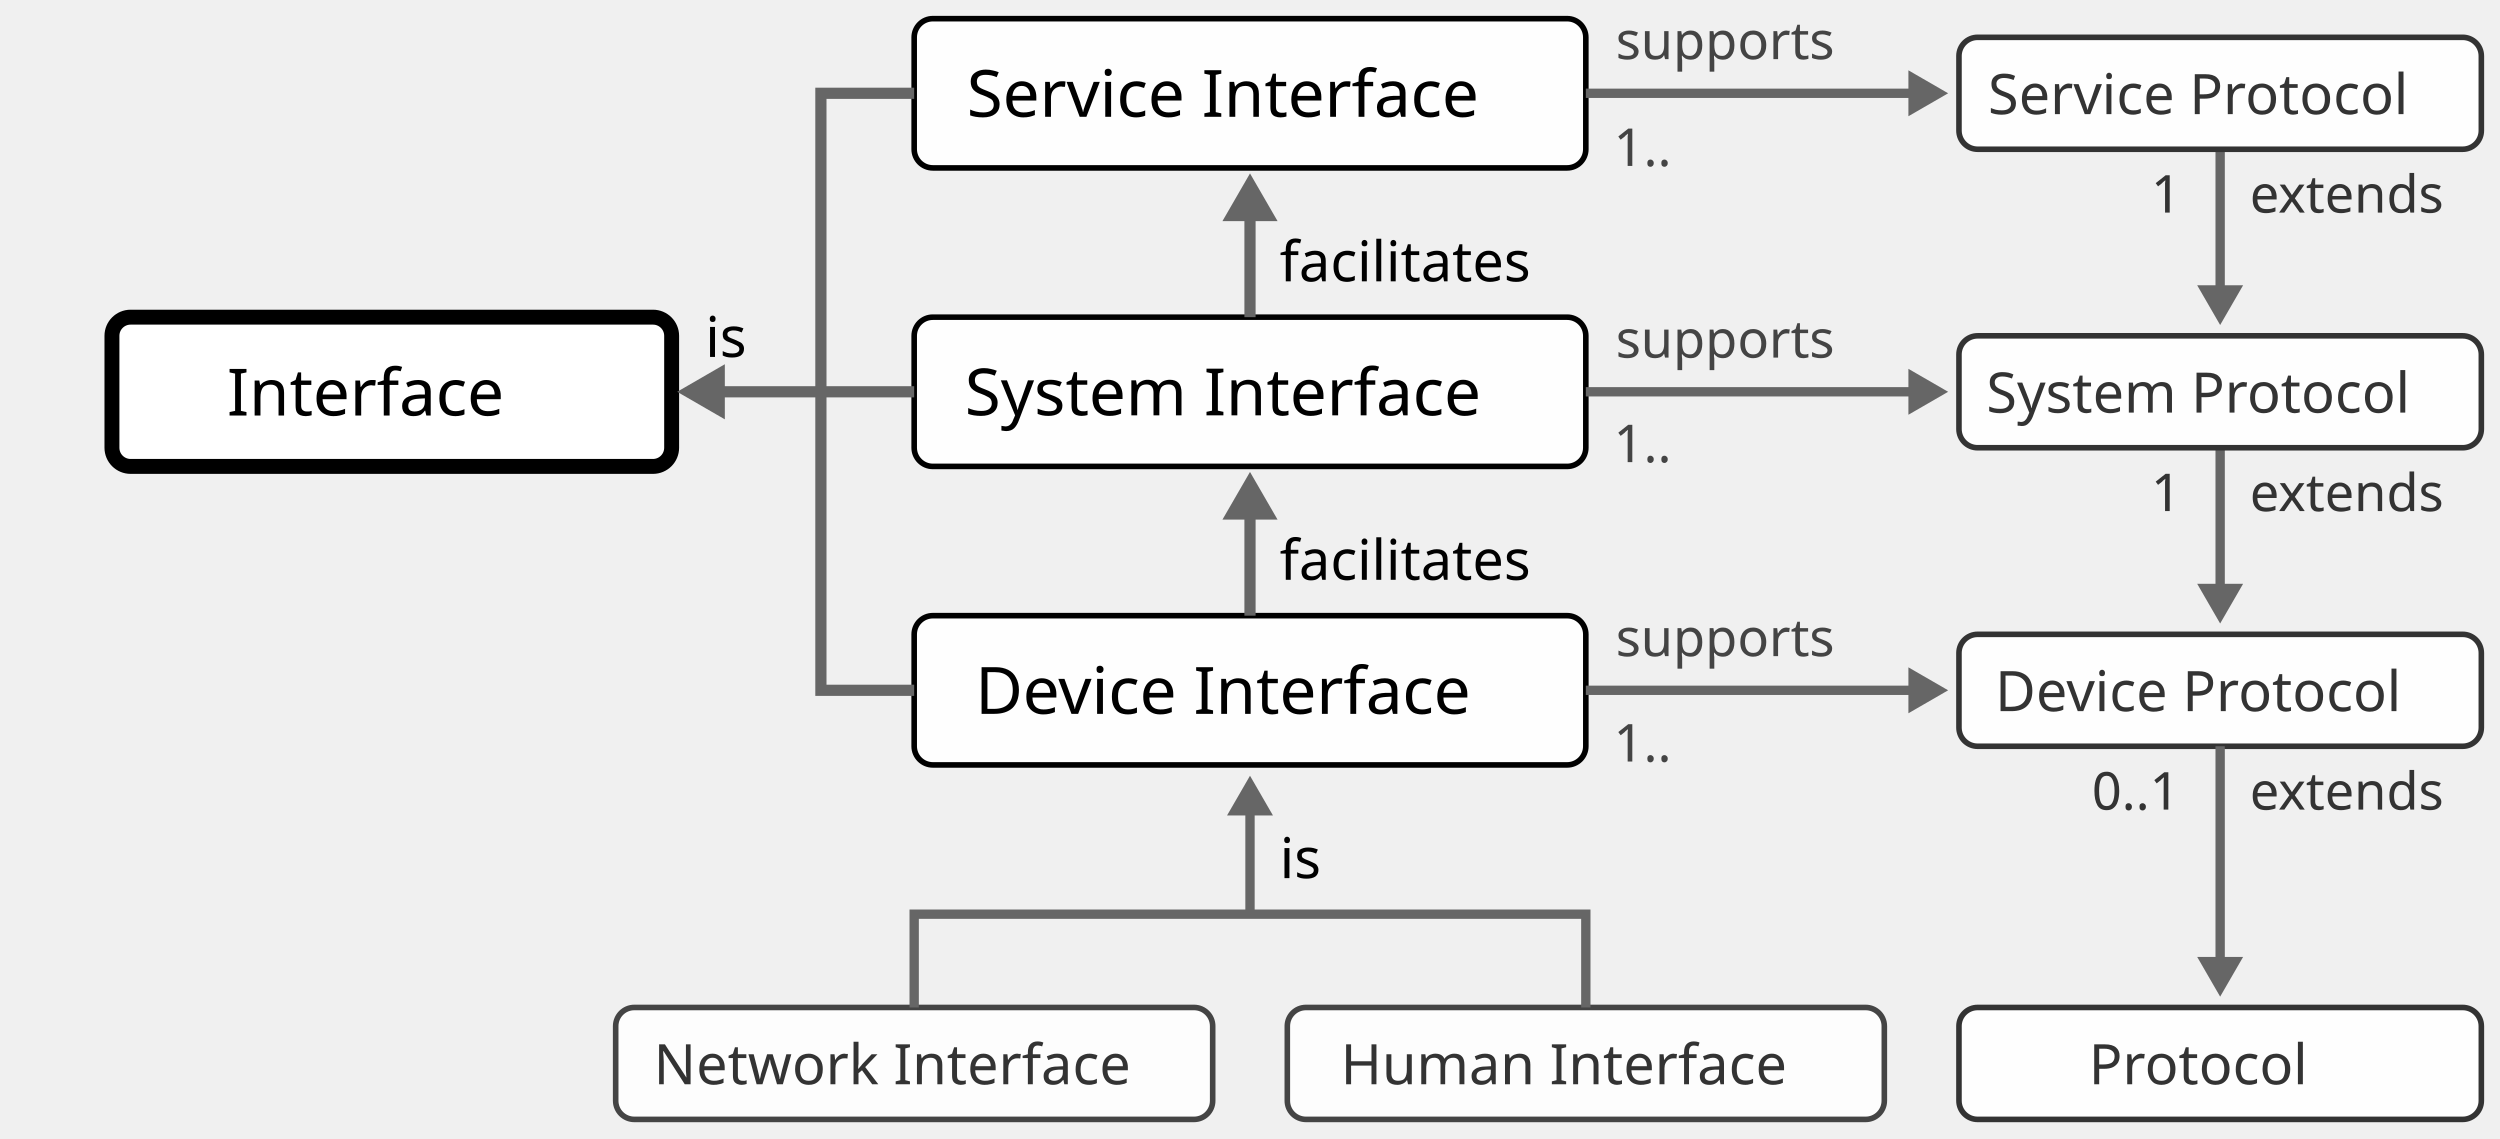
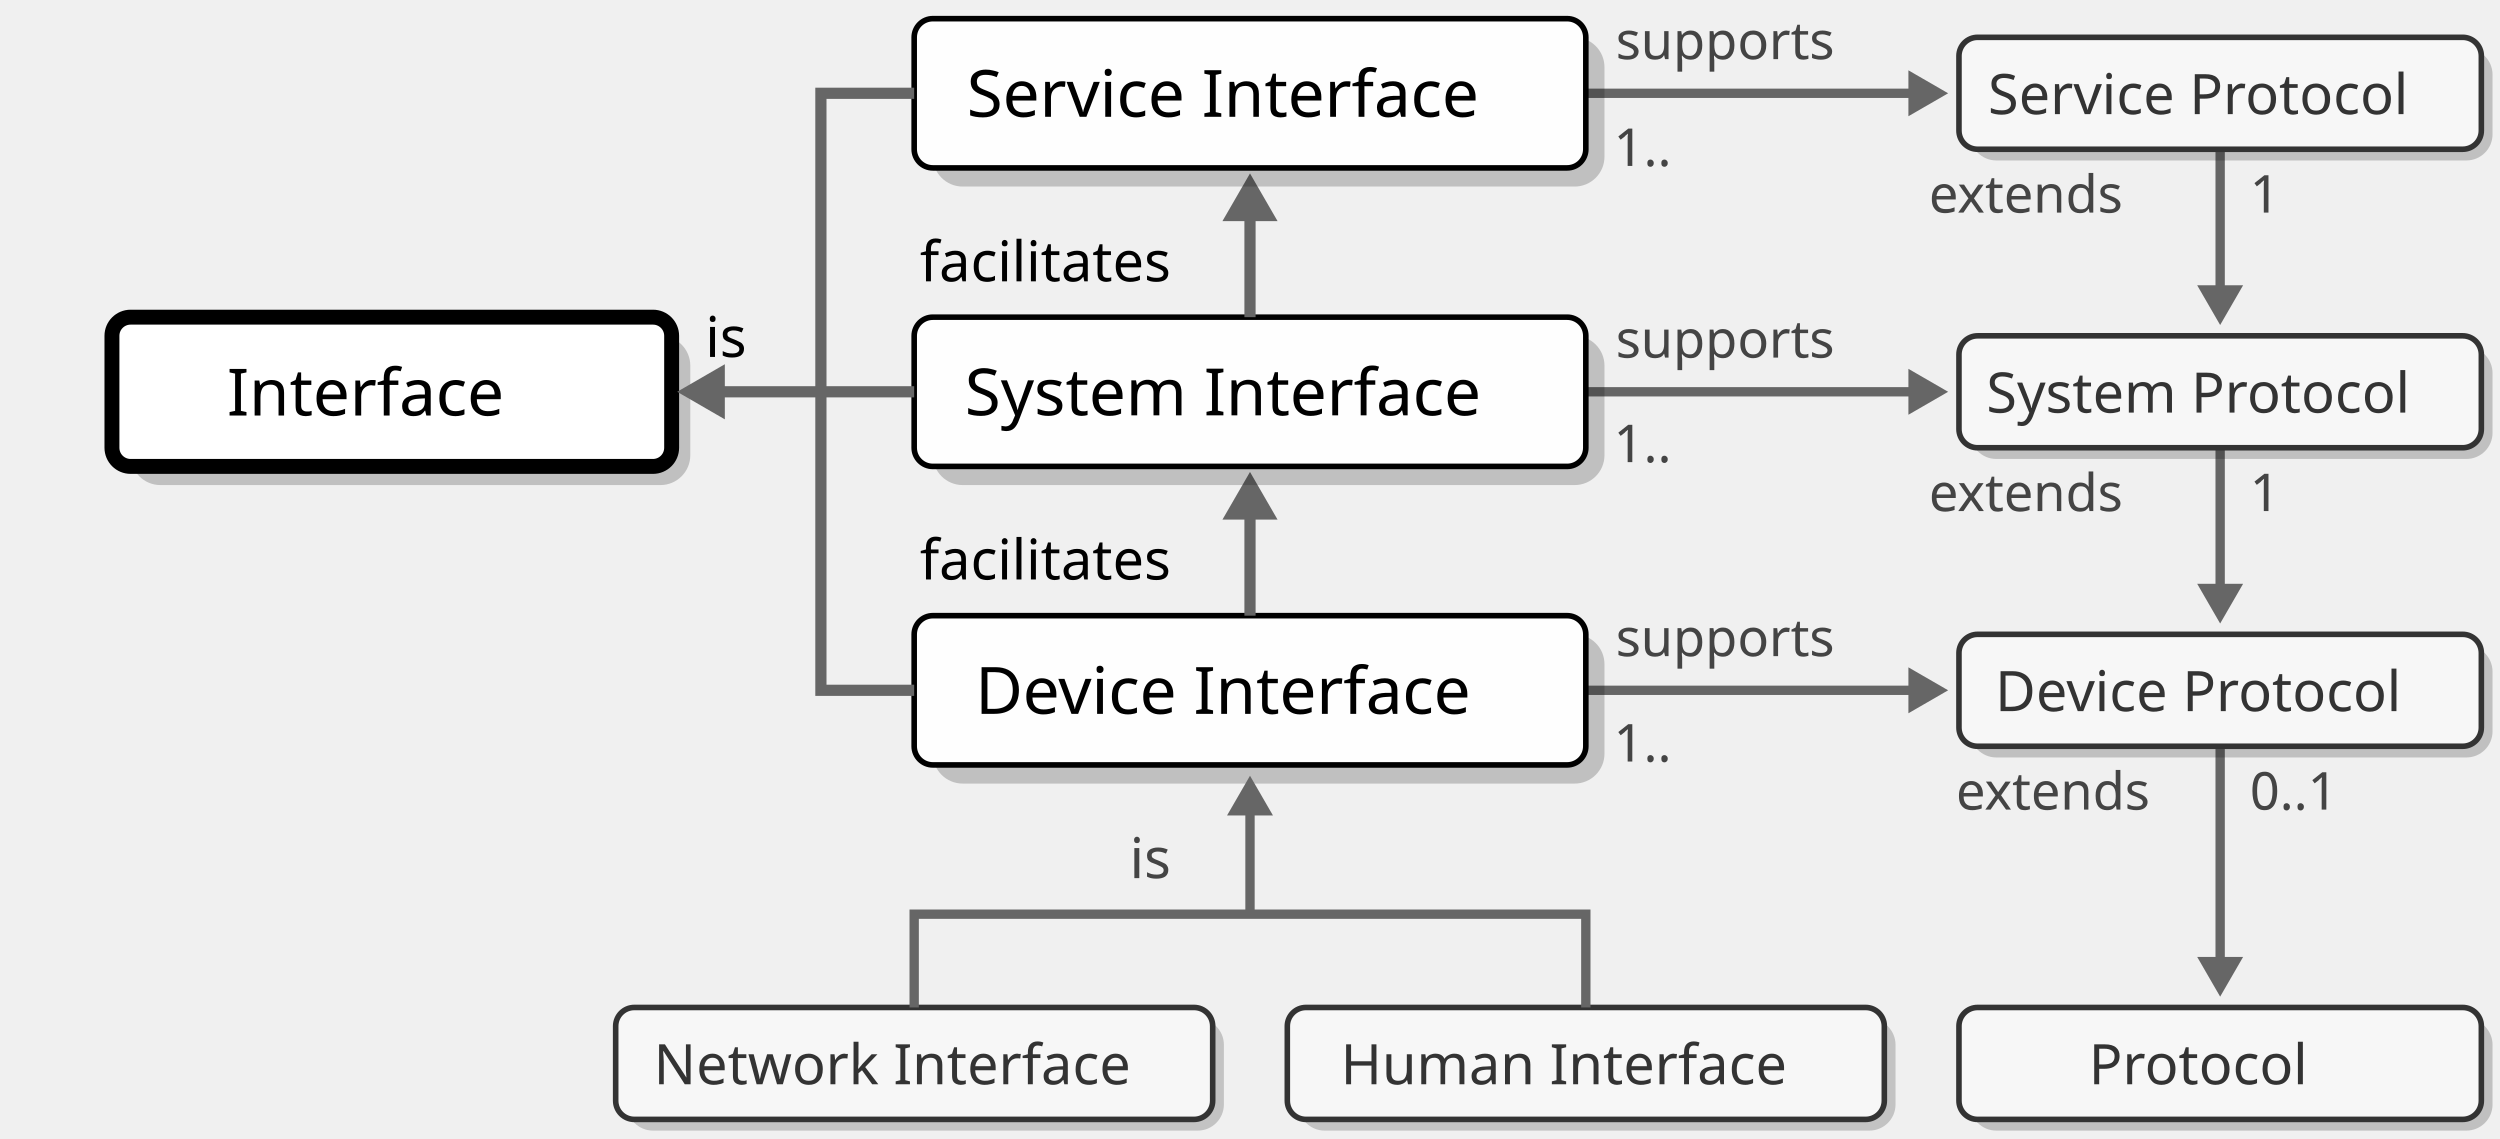
<svg xmlns="http://www.w3.org/2000/svg" xmlns:xlink="http://www.w3.org/1999/xlink" width="134mm" height="61mm" version="1.1" viewBox="0 0 134 61" id="svg162">
  <defs id="defs5">
    <marker id="a" overflow="visible" orient="auto">
      <path transform="scale(0.4)" d="M 5.77,0 -2.88,5 V -5 Z" fill="context-stroke" fill-rule="evenodd" stroke="context-stroke" stroke-width="1pt" id="path2" />
    </marker>
    <marker id="e" overflow="visible" orient="auto">
      <path transform="scale(0.4)" d="M 5.77,0 -2.88,5 V -5 Z" fill="context-stroke" fill-rule="evenodd" stroke="context-stroke" stroke-width="1pt" id="path824" />
    </marker>
    <marker id="a-2" overflow="visible" orient="auto">
      <path transform="scale(0.4)" d="M 5.77,0 -2.88,5 V -5 Z" fill="context-stroke" fill-rule="evenodd" stroke="context-stroke" stroke-width="1pt" id="path2-3" />
    </marker>
    <marker id="a-3" overflow="visible" orient="auto">
      <path transform="scale(0.4)" d="M 5.77,0 -2.88,5 V -5 Z" fill="context-stroke" fill-rule="evenodd" stroke="context-stroke" stroke-width="1pt" id="path2-2" />
    </marker>
    <marker id="e-0" overflow="visible" orient="auto">
      <path transform="scale(0.4)" d="M 5.77,0 -2.88,5 V -5 Z" fill="context-stroke" fill-rule="evenodd" stroke="context-stroke" stroke-width="1pt" id="path824-9" />
    </marker>
    <marker id="a-7" overflow="visible" orient="auto">
      <path transform="scale(0.4)" d="M 5.77,0 -2.88,5 V -5 Z" fill="context-stroke" fill-rule="evenodd" stroke="context-stroke" stroke-width="1pt" id="path2-5" />
    </marker>
    <marker id="marker25589" overflow="visible" orient="auto">
      <path transform="scale(0.4)" d="M 5.77,0 -2.88,5 V -5 Z" fill="context-stroke" fill-rule="evenodd" stroke="context-stroke" stroke-width="1pt" id="path25587" />
    </marker>
    <marker id="a-0" overflow="visible" orient="auto">
      <path transform="scale(0.4)" d="M 5.77,0 -2.88,5 V -5 Z" fill="context-stroke" fill-rule="evenodd" stroke="context-stroke" stroke-width="1pt" id="path2-8" />
    </marker>
    <marker id="e-0-3" overflow="visible" orient="auto">
      <path transform="scale(0.4)" d="M 5.77,0 -2.88,5 V -5 Z" fill="context-stroke" fill-rule="evenodd" stroke="context-stroke" stroke-width="1pt" id="path824-9-9" />
    </marker>
  </defs>
  <g id="g12505" transform="translate(4)">
    <path d="m 115,24 v 8" marker-end="url(#a-0)" id="path10680-4" style="fill:none;stroke:#666666;stroke-width:0.5;stroke-miterlimit:4;stroke-dasharray:none;marker-end:url(#a-0)" />
    <text x="116.59" y="27.397" style="font-size:2.8px;line-height:1.25;font-family:sans-serif;stroke-width:0.265" xml:space="preserve" id="text10783-8">
-       <tspan x="116.59" y="27.397" stroke-width="0.265" id="tspan10781-0" style="font-size:2.8px;fill:#333333;fill-opacity:1">extends</tspan>
+       <tspan x="116.59" y="27.397" stroke-width="0.265" id="tspan10781-0" style="font-size:2.8px;fill:#444444;fill-opacity:1">1</tspan>
    </text>
-     <text x="111.298" y="27.397" style="font-size:2.8px;line-height:1.25;font-family:sans-serif;stroke-width:0.265" xml:space="preserve" id="text2378">
-       <tspan x="111.298" y="27.397" stroke-width="0.265" id="tspan2376" style="font-size:2.8px;fill:#333333;fill-opacity:1">1</tspan>
+     <text x="114.63" y="27.397" style="font-size:2.8px;line-height:1.25;font-family:sans-serif;stroke-width:0.265" xml:space="preserve" id="text2378">
+       <tspan x="113.415" y="27.397" stroke-width="0.265" id="tspan2376" style="font-size:2.8px;text-align:end;text-anchor:end;fill:#444444;fill-opacity:1">extends</tspan>
    </text>
  </g>
+   <path d="M 119,40 V 52" marker-end="url(#a-0)" id="path5556" style="fill:none;stroke:#666666;stroke-width:0.5;stroke-miterlimit:4;stroke-dasharray:none;marker-end:url(#a-0)" />
+   <use x="0" y="0" xlink:href="#g38813" id="use39057" transform="translate(-1.0500007e-6,32)" width="100%" height="100%" />
+   <use x="0" y="0" xlink:href="#g38813" id="use39059" transform="translate(-1.0500007e-6,52)" width="100%" height="100%" />
+   <use x="0" y="0" xlink:href="#g38813" id="use39055" transform="translate(-1.0499998e-6,16)" width="100%" height="100%" />
+   <use x="0" y="0" xlink:href="#g32418" id="use32500" transform="translate(36)" width="100%" height="100%" />
+   <rect id="rect32088" x="7" y="18" width="30" height="8" rx="1.6" fill="none" opacity="0.913" stroke="#000000" stroke-linejoin="round" stroke-width="0.333" style="opacity:1;fill:#000000;fill-opacity:0.2;stroke:none;stroke-width:0.8;stroke-miterlimit:4;stroke-dasharray:none" />
+   <use x="0" y="0" xlink:href="#g11948" id="use11952" transform="translate(2.3641167e-7,16)" width="100%" height="100%" />
+   <use x="0" y="0" xlink:href="#g31902" id="use32086" transform="translate(-5.0000049e-7,16)" width="100%" height="100%" />
  <use x="0" y="0" xlink:href="#g12505" id="use12507" transform="translate(-1.1635883e-6,-16)" width="100%" height="100%" />
-   <use x="0" y="0" xlink:href="#use15005" id="use5631" transform="translate(-4.3641167e-7,16)" width="100%" height="100%" />
  <rect id="rect45004" x="6" y="17" width="30" height="8" rx="1" fill="none" opacity="0.913" stroke="#000000" stroke-linejoin="round" stroke-width="0.333" style="opacity:1;fill:#ffffff;fill-opacity:1;stroke-width:0.8;stroke-miterlimit:4;stroke-dasharray:none" />
  <text x="20.958" y="22.272" font-size="3.5px" style="line-height:1.25;font-family:sans-serif;stroke-width:0.265" xml:space="preserve" id="text44012">
    <tspan x="20.958" y="22.272" font-size="3.5px" stroke-width="0.265" text-align="center" text-anchor="middle" id="tspan44010">Interface</tspan>
  </text>
-   <text x="68.591" y="31.077" style="font-size:3px;line-height:1.25;font-family:sans-serif;stroke-width:0.265" xml:space="preserve" id="use22877">
-     <tspan x="68.591" y="31.077" stroke-width="0.265" id="tspan3348">facilitates</tspan>
-   </text>
  <path d="M 67,33 V 27" marker-end="url(#a)" id="use24465" style="fill:none;stroke:#666666;stroke-width:0.6;stroke-miterlimit:4;stroke-dasharray:none" />
-   <rect id="use15005" x="49" y="17" width="36" height="8" rx="1" fill="none" opacity="0.913" stroke="#000000" stroke-linejoin="round" stroke-width="0.333" style="opacity:1;fill:#fefefe;fill-opacity:1;stroke-width:0.3;stroke-miterlimit:4;stroke-dasharray:none" />
+   <g id="g11948" transform="translate(5)">
+     <path d="m 80,21 h 18" marker-end="url(#a)" id="path10680" style="fill:none;stroke:#666666;stroke-width:0.5;stroke-miterlimit:4;stroke-dasharray:none" />
+     <text x="81.609" y="19.167" style="font-size:2.8px;line-height:1.25;font-family:sans-serif;stroke-width:0.265" xml:space="preserve" id="text10783">
+       <tspan x="81.609" y="19.167" stroke-width="0.265" id="tspan10781" style="font-size:2.8px;fill:#444444;fill-opacity:1">supports</tspan>
+     </text>
+   </g>
+   <g id="g31902">
+     <rect id="rect31222" x="50" y="18" width="36" height="8" rx="1.6" fill="none" opacity="0.913" stroke="#000000" stroke-linejoin="round" stroke-width="0.333" style="opacity:1;fill:#000000;fill-opacity:0.2;stroke:none;stroke-width:0.3;stroke-miterlimit:4;stroke-dasharray:none" />
+     <rect id="use15005" x="49" y="17" width="36" height="8" rx="1" fill="none" opacity="0.913" stroke="#000000" stroke-linejoin="round" stroke-width="0.333" style="opacity:1;fill:#fefefe;fill-opacity:1;stroke-width:0.3;stroke-miterlimit:4;stroke-dasharray:none" />
+   </g>
  <text x="66.915" y="22.259" font-size="3.5px" style="line-height:1.25;font-family:sans-serif;stroke-width:0.265" xml:space="preserve" id="text15009">
    <tspan x="66.915" y="22.259" font-size="3.5px" stroke-width="0.265" text-align="center" text-anchor="middle" id="tspan15007">System Interface</tspan>
  </text>
  <path d="m 67,49 v -6" marker-end="url(#a)" id="use24465-5" style="fill:none;stroke:#666666;stroke-width:0.5;stroke-miterlimit:4;stroke-dasharray:none" />
  <text x="66.915" y="38.259" font-size="3.5px" style="line-height:1.25;font-family:sans-serif;stroke-width:0.265" xml:space="preserve" id="text20866">
    <tspan x="66.915" y="38.259" font-size="3.5px" stroke-width="0.265" text-align="center" text-anchor="middle" id="tspan20864">Device Interface</tspan>
  </text>
-   <text x="68.598" y="47.065" style="font-size:3px;line-height:1.25;font-family:sans-serif;stroke-width:0.265" xml:space="preserve" id="use32783-0">
-     <tspan x="68.598" y="47.065" stroke-width="0.265" id="tspan6742-5">is</tspan>
+   <text x="67.069" y="47.065" style="font-size:3px;line-height:1.25;font-family:sans-serif;stroke-width:0.265" xml:space="preserve" id="use32783-0">
+     <tspan x="65.102" y="47.065" stroke-width="0.265" id="tspan6742-5" style="text-align:end;text-anchor:end;fill:#444444;fill-opacity:1">is</tspan>
  </text>
  <use x="0" y="0" xlink:href="#use24465" id="use4881" transform="translate(3.3641167e-7,-16)" width="100%" height="100%" />
-   <text x="68.591" y="15.077" style="font-size:3px;line-height:1.25;font-family:sans-serif;stroke-width:0.265" xml:space="preserve" id="text4885">
-     <tspan x="68.591" y="15.077" stroke-width="0.265" id="tspan4883">facilitates</tspan>
+   <text x="79.53" y="15.077" style="font-size:3px;line-height:1.25;font-family:sans-serif;stroke-width:0.265" xml:space="preserve" id="text4885">
+     <tspan x="65.102" y="15.077" stroke-width="0.265" id="tspan4883" style="text-align:end;text-anchor:end">facilitates</tspan>
  </text>
-   <use x="0" y="0" xlink:href="#use15005" id="use4887" width="100%" height="100%" transform="translate(3.3641167e-7,-16)" />
+   <use x="0" y="0" xlink:href="#g11948" id="use11950" transform="translate(2.3641167e-7,-16)" width="100%" height="100%" />
+   <use x="0" y="0" xlink:href="#g31902" id="use31904" transform="translate(-5.0000001e-7,-16)" width="100%" height="100%" />
  <text x="66.915" y="6.259" font-size="3.5px" style="line-height:1.25;font-family:sans-serif;stroke-width:0.265" xml:space="preserve" id="text4891">
    <tspan x="66.915" y="6.259" font-size="3.5px" stroke-width="0.265" text-align="center" text-anchor="middle" id="tspan4889">Service Interface</tspan>
  </text>
  <path style="fill:none;stroke:#666666;stroke-width:0.6;stroke-linecap:butt;stroke-linejoin:miter;stroke-miterlimit:4;stroke-dasharray:none;stroke-opacity:1" d="M 49,5 H 44 V 37 h 5" id="path6990" />
  <path d="M 49,21 H 38" marker-end="url(#a)" id="path8035" style="fill:none;stroke:#666666;stroke-width:0.6;stroke-miterlimit:4;stroke-dasharray:none" />
  <text x="44.371" y="19.134" style="font-size:3px;line-height:1.25;font-family:sans-serif;stroke-width:0.265" xml:space="preserve" id="text8176">
    <tspan x="42.361" y="19.134" stroke-width="0.265" id="tspan8174" style="text-align:end;text-anchor:end">is</tspan>
  </text>
-   <g id="g11948" transform="translate(5)">
-     <path d="m 80,21 h 18" marker-end="url(#a)" id="path10680" style="fill:none;stroke:#666666;stroke-width:0.5;stroke-miterlimit:4;stroke-dasharray:none" />
-     <text x="81.609" y="19.167" style="font-size:2.8px;line-height:1.25;font-family:sans-serif;stroke-width:0.265" xml:space="preserve" id="text10783">
-       <tspan x="81.609" y="19.167" stroke-width="0.265" id="tspan10781" style="font-size:2.8px;fill:#444444;fill-opacity:1">supports</tspan>
-     </text>
-   </g>
-   <use x="0" y="0" xlink:href="#g11948" id="use11950" transform="translate(2.3641167e-7,-16)" width="100%" height="100%" />
-   <use x="0" y="0" xlink:href="#g11948" id="use11952" transform="translate(2.3641167e-7,16)" width="100%" height="100%" />
  <text x="86.494" y="24.771" style="font-size:2.8px;line-height:1.25;font-family:sans-serif;stroke-width:0.265" xml:space="preserve" id="text1733">
    <tspan x="86.494" y="24.771" stroke-width="0.265" id="tspan1731" style="font-size:2.8px;fill:#444444;fill-opacity:1">1..</tspan>
  </text>
  <text x="86.494" y="8.896" style="font-size:2.8px;line-height:1.25;font-family:sans-serif;stroke-width:0.265" xml:space="preserve" id="text3182">
    <tspan x="86.494" y="8.896" stroke-width="0.265" id="tspan3180" style="font-size:2.8px;fill:#444444;fill-opacity:1">1..</tspan>
  </text>
  <text x="86.494" y="40.818" style="font-size:2.8px;line-height:1.25;font-family:sans-serif;stroke-width:0.265" xml:space="preserve" id="text3186">
    <tspan x="86.494" y="40.818" stroke-width="0.265" id="tspan3184" style="font-size:2.8px;fill:#444444;fill-opacity:1">1..</tspan>
  </text>
-   <rect id="rect9538-9" x="33" y="54" width="32" height="6" rx="1" fill="none" opacity="0.913" stroke="#000000" stroke-linejoin="round" stroke-width="0.333" style="fill:#fefefe;fill-opacity:1;stroke:#333333;stroke-width:0.3;stroke-miterlimit:4;stroke-dasharray:none;stroke-opacity:1" />
-   <use x="0" y="0" xlink:href="#rect9538-9" id="use2166" transform="translate(36)" width="100%" height="100%" />
+   <g id="g32418">
+     <rect id="rect32252" x="33.6" y="54.6" width="32" height="6" rx="1.4" fill="none" opacity="0.913" stroke="#000000" stroke-linejoin="round" stroke-width="0.333" style="fill:#000000;fill-opacity:0.21;stroke:none;stroke-width:0.3;stroke-miterlimit:4;stroke-dasharray:none;stroke-opacity:1" />
+     <rect id="rect9538-9" x="33" y="54" width="32" height="6" rx="1" fill="none" opacity="0.913" stroke="#000000" stroke-linejoin="round" stroke-width="0.333" style="opacity:1;fill:#f7f7f7;fill-opacity:1;stroke:#333333;stroke-width:0.3;stroke-miterlimit:4;stroke-dasharray:none;stroke-opacity:1" />
+   </g>
  <text x="48.992" y="58.117" font-size="3.5px" style="font-size:3px;line-height:1.25;font-family:sans-serif;stroke-width:0.265" xml:space="preserve" id="text9872-0">
    <tspan x="48.992" y="58.117" font-size="3.5px" stroke-width="0.265" text-align="center" text-anchor="middle" id="tspan9870-5" style="font-size:3px;fill:#333333;fill-opacity:1">Network Interface</tspan>
  </text>
  <text x="84.992" y="58.117" font-size="3.5px" style="font-size:3px;line-height:1.25;font-family:sans-serif;stroke-width:0.265" xml:space="preserve" id="text2170">
    <tspan x="84.992" y="58.117" font-size="3.5px" stroke-width="0.265" text-align="center" text-anchor="middle" id="tspan2168" style="font-size:3px;fill:#333333;fill-opacity:1">Human Interface</tspan>
  </text>
  <path style="fill:none;stroke:#666666;stroke-width:0.5;stroke-linecap:butt;stroke-linejoin:miter;stroke-miterlimit:4;stroke-dasharray:none;stroke-opacity:1" d="M 85,54 V 49 H 49 v 5" id="path2773" />
-   <rect id="rect9538-5" x="105" y="2" width="28" height="6" rx="1" fill="none" opacity="0.913" stroke="#000000" stroke-linejoin="round" stroke-width="0.333" style="opacity:1;fill:#fefefe;fill-opacity:1;stroke:#333333;stroke-width:0.3;stroke-miterlimit:4;stroke-dasharray:none;stroke-opacity:1" />
-   <use x="0" y="0" xlink:href="#rect9538-5" id="use1858" transform="translate(-9.6358833e-7,16)" width="100%" height="100%" />
+   <g id="g38813">
+     <rect id="rect32610" x="105.6" y="2.6" width="28" height="6" rx="1.4" fill="none" opacity="0.913" stroke="#000000" stroke-linejoin="round" stroke-width="0.333" style="opacity:1;fill:#000000;fill-opacity:0.2;stroke:none;stroke-width:0.3;stroke-miterlimit:4;stroke-dasharray:none;stroke-opacity:1" />
+     <rect id="rect9538-5" x="105" y="2" width="28" height="6" rx="1" fill="none" opacity="0.913" stroke="#000000" stroke-linejoin="round" stroke-width="0.333" style="opacity:1;fill:#f7f7f7;fill-opacity:1;stroke:#333333;stroke-width:0.3;stroke-miterlimit:4;stroke-dasharray:none;stroke-opacity:1" />
+   </g>
  <text x="118.992" y="6.117" font-size="3.5px" style="font-size:3px;line-height:1.25;font-family:sans-serif;stroke-width:0.265" xml:space="preserve" id="text9872-2">
    <tspan x="118.992" y="6.117" font-size="3.5px" stroke-width="0.265" text-align="center" text-anchor="middle" id="tspan9870-2" style="font-size:3px;fill:#333333;fill-opacity:1">Service Protocol</tspan>
  </text>
  <text x="118.992" y="22.117" font-size="3.5px" style="font-size:3px;line-height:1.25;font-family:sans-serif;stroke-width:0.265" xml:space="preserve" id="text1862">
    <tspan x="118.992" y="22.117" font-size="3.5px" stroke-width="0.265" text-align="center" text-anchor="middle" id="tspan1860" style="font-size:3px;fill:#333333;fill-opacity:1">System Protocol</tspan>
  </text>
-   <use x="0" y="0" xlink:href="#rect9538-5" id="use2392" transform="translate(-9.6358833e-7,32)" width="100%" height="100%" />
  <text x="118.992" y="38.117" font-size="3.5px" style="font-size:3px;line-height:1.25;font-family:sans-serif;stroke-width:0.265" xml:space="preserve" id="text2396">
    <tspan x="118.992" y="38.117" font-size="3.5px" stroke-width="0.265" text-align="center" text-anchor="middle" id="tspan2394" style="font-size:3px;fill:#333333;fill-opacity:1">Device Protocol</tspan>
  </text>
-   <path d="M 119,40 V 52" marker-end="url(#a-0)" id="path5556" style="fill:none;stroke:#666666;stroke-width:0.5;stroke-miterlimit:4;stroke-dasharray:none;marker-end:url(#a-0)" />
  <text x="120.59" y="43.397" style="font-size:2.8px;line-height:1.25;font-family:sans-serif;stroke-width:0.265" xml:space="preserve" id="text5560">
-     <tspan x="120.59" y="43.397" stroke-width="0.265" id="tspan5558" style="font-size:2.8px;fill:#333333;fill-opacity:1">extends</tspan>
+     <tspan x="120.59" y="43.397" stroke-width="0.265" id="tspan5558" style="font-size:2.8px;fill:#444444;fill-opacity:1">0..1</tspan>
  </text>
-   <text x="112.123" y="43.397" style="font-size:2.8px;line-height:1.25;font-family:sans-serif;stroke-width:0.265" xml:space="preserve" id="text5564">
-     <tspan x="112.123" y="43.397" stroke-width="0.265" id="tspan5562" style="font-size:2.8px;fill:#333333;fill-opacity:1">0..1</tspan>
+   <text x="128.285" y="43.397" style="font-size:2.8px;line-height:1.25;font-family:sans-serif;stroke-width:0.265" xml:space="preserve" id="text5564">
+     <tspan x="117.415" y="43.397" stroke-width="0.265" id="tspan5562" style="font-size:2.8px;text-align:end;text-anchor:end;fill:#444444;fill-opacity:1">extends</tspan>
  </text>
-   <use x="0" y="0" xlink:href="#rect9538-5" id="use5568" transform="translate(-9.6358833e-7,52)" width="100%" height="100%" />
  <text x="118.992" y="58.117" font-size="3.5px" style="font-size:3px;line-height:1.25;font-family:sans-serif;stroke-width:0.265" xml:space="preserve" id="text5572">
    <tspan x="118.992" y="58.117" font-size="3.5px" stroke-width="0.265" text-align="center" text-anchor="middle" id="tspan5570" style="font-size:3px;fill:#333333;fill-opacity:1">Protocol</tspan>
  </text>
+   <use x="0" y="0" xlink:href="#text4885" id="use3644" transform="translate(0,15.9824)" width="100%" height="100%" />
</svg>
